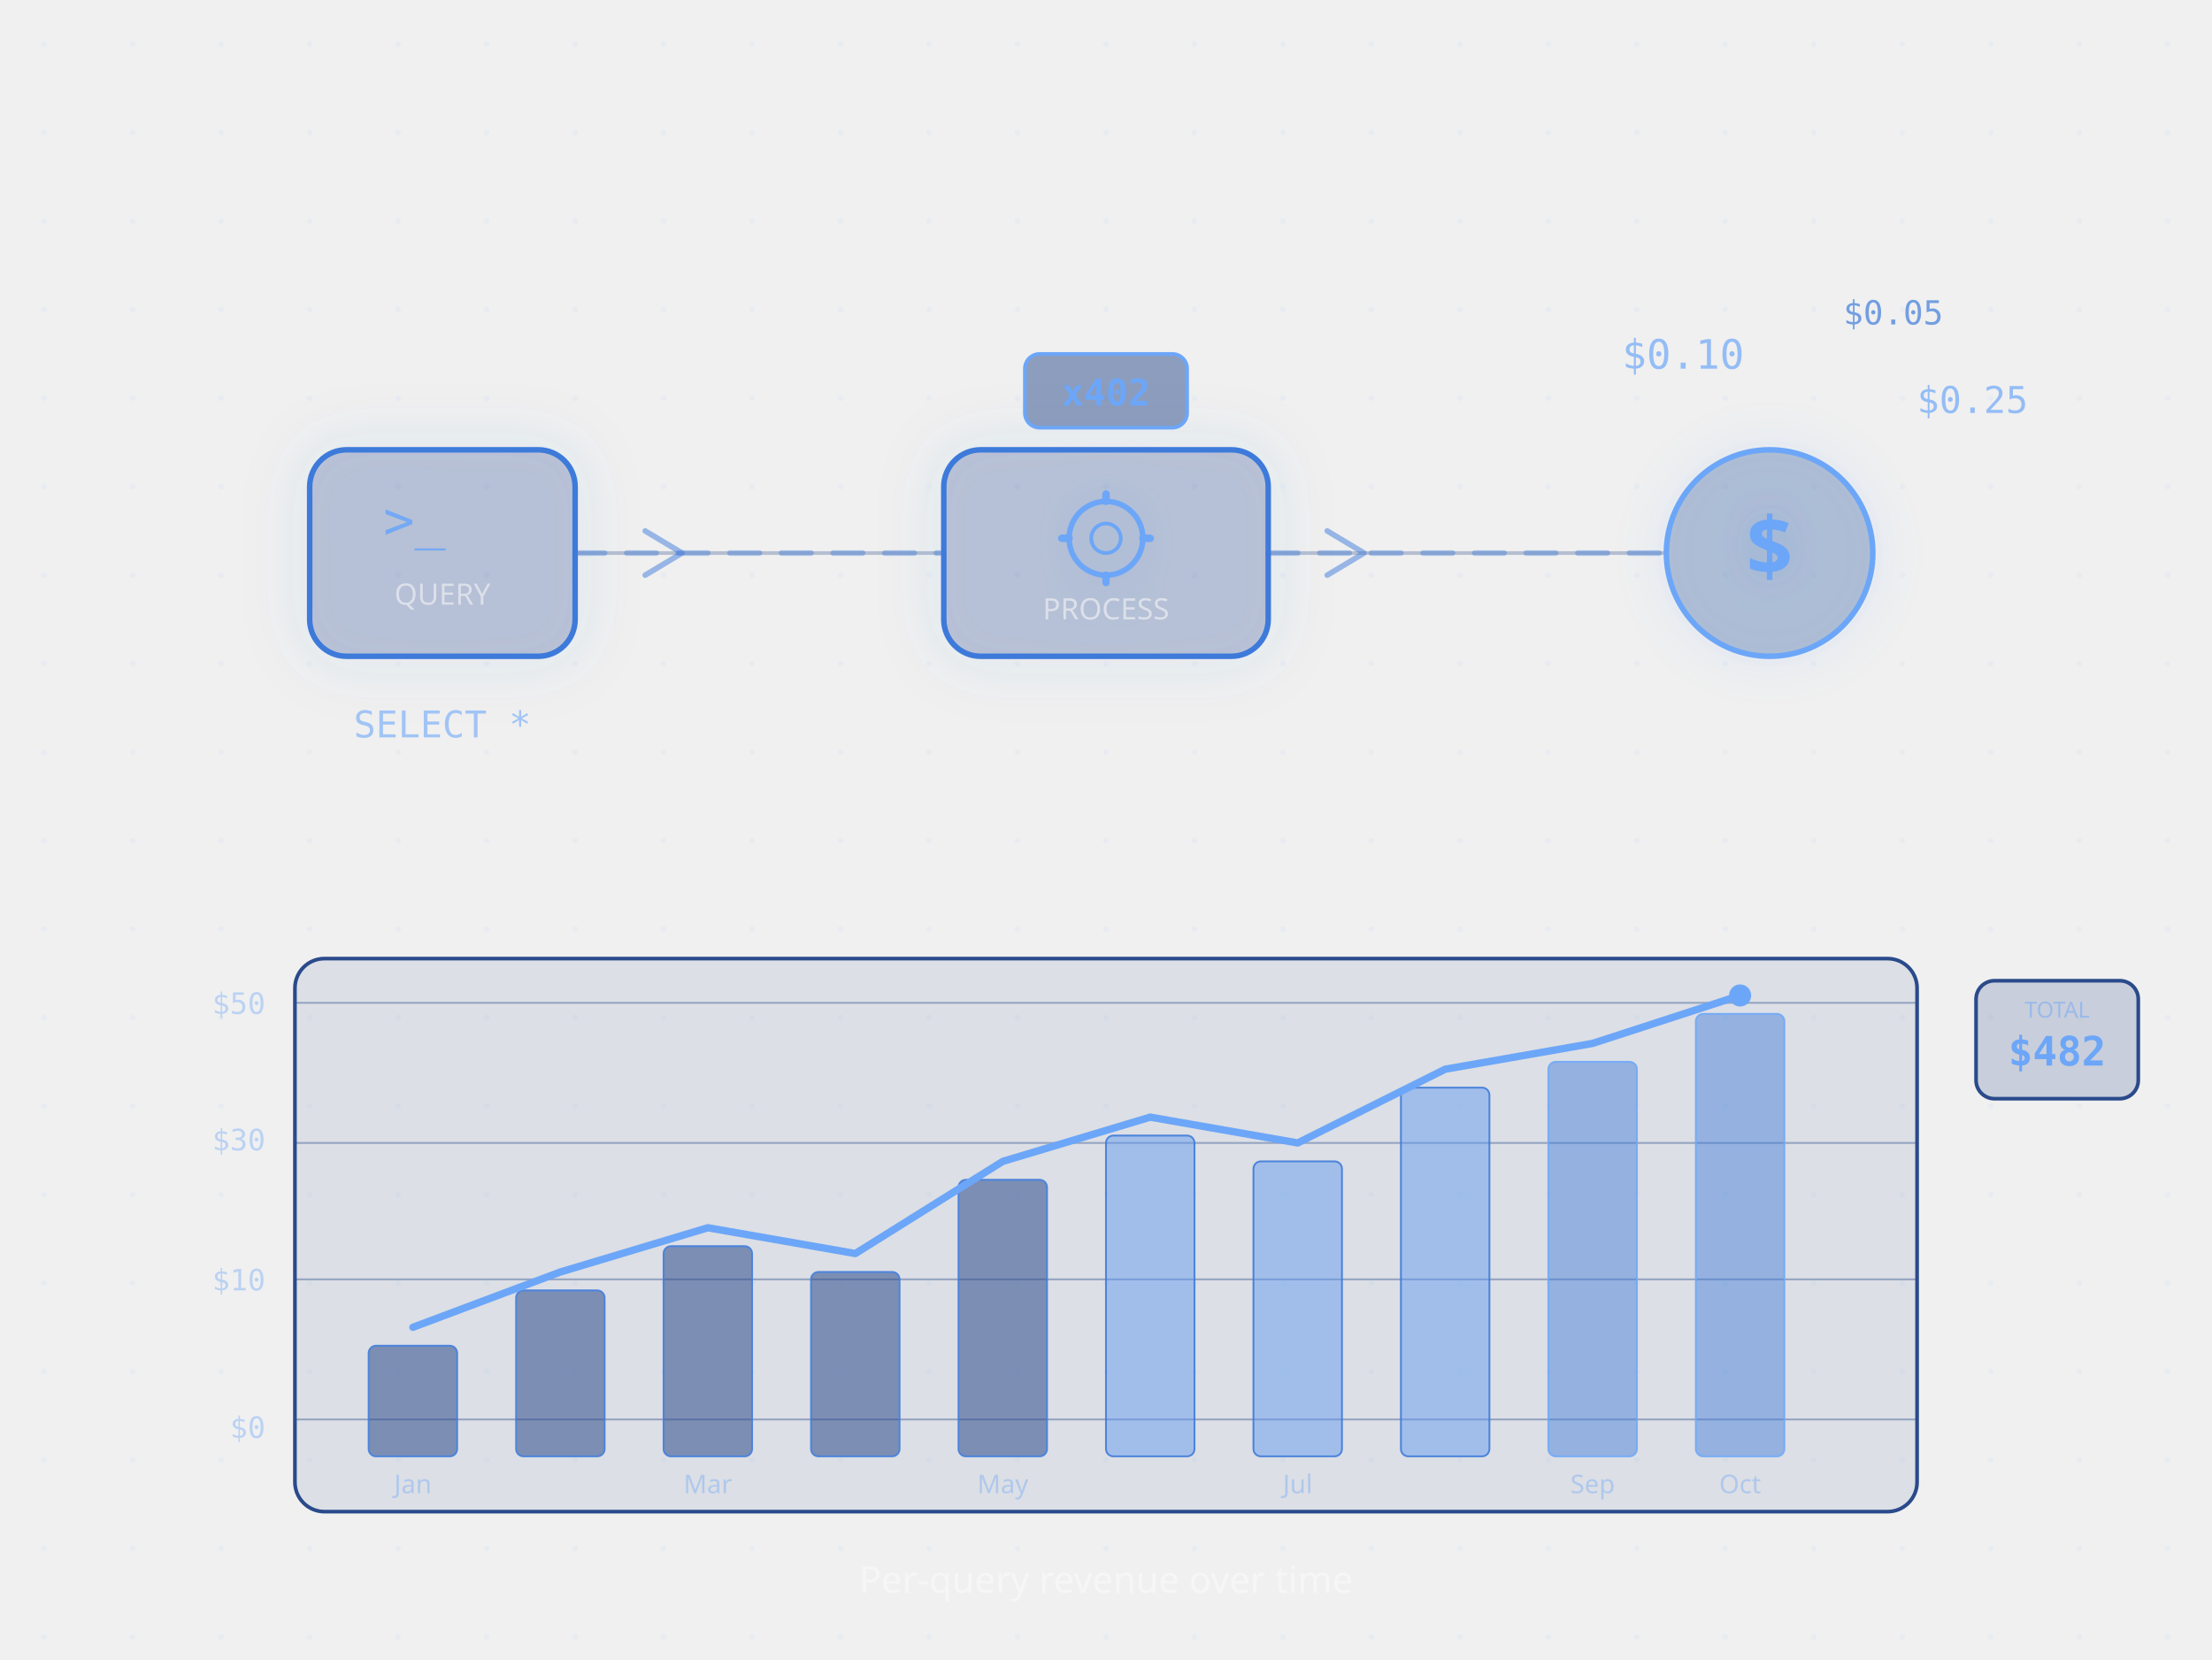
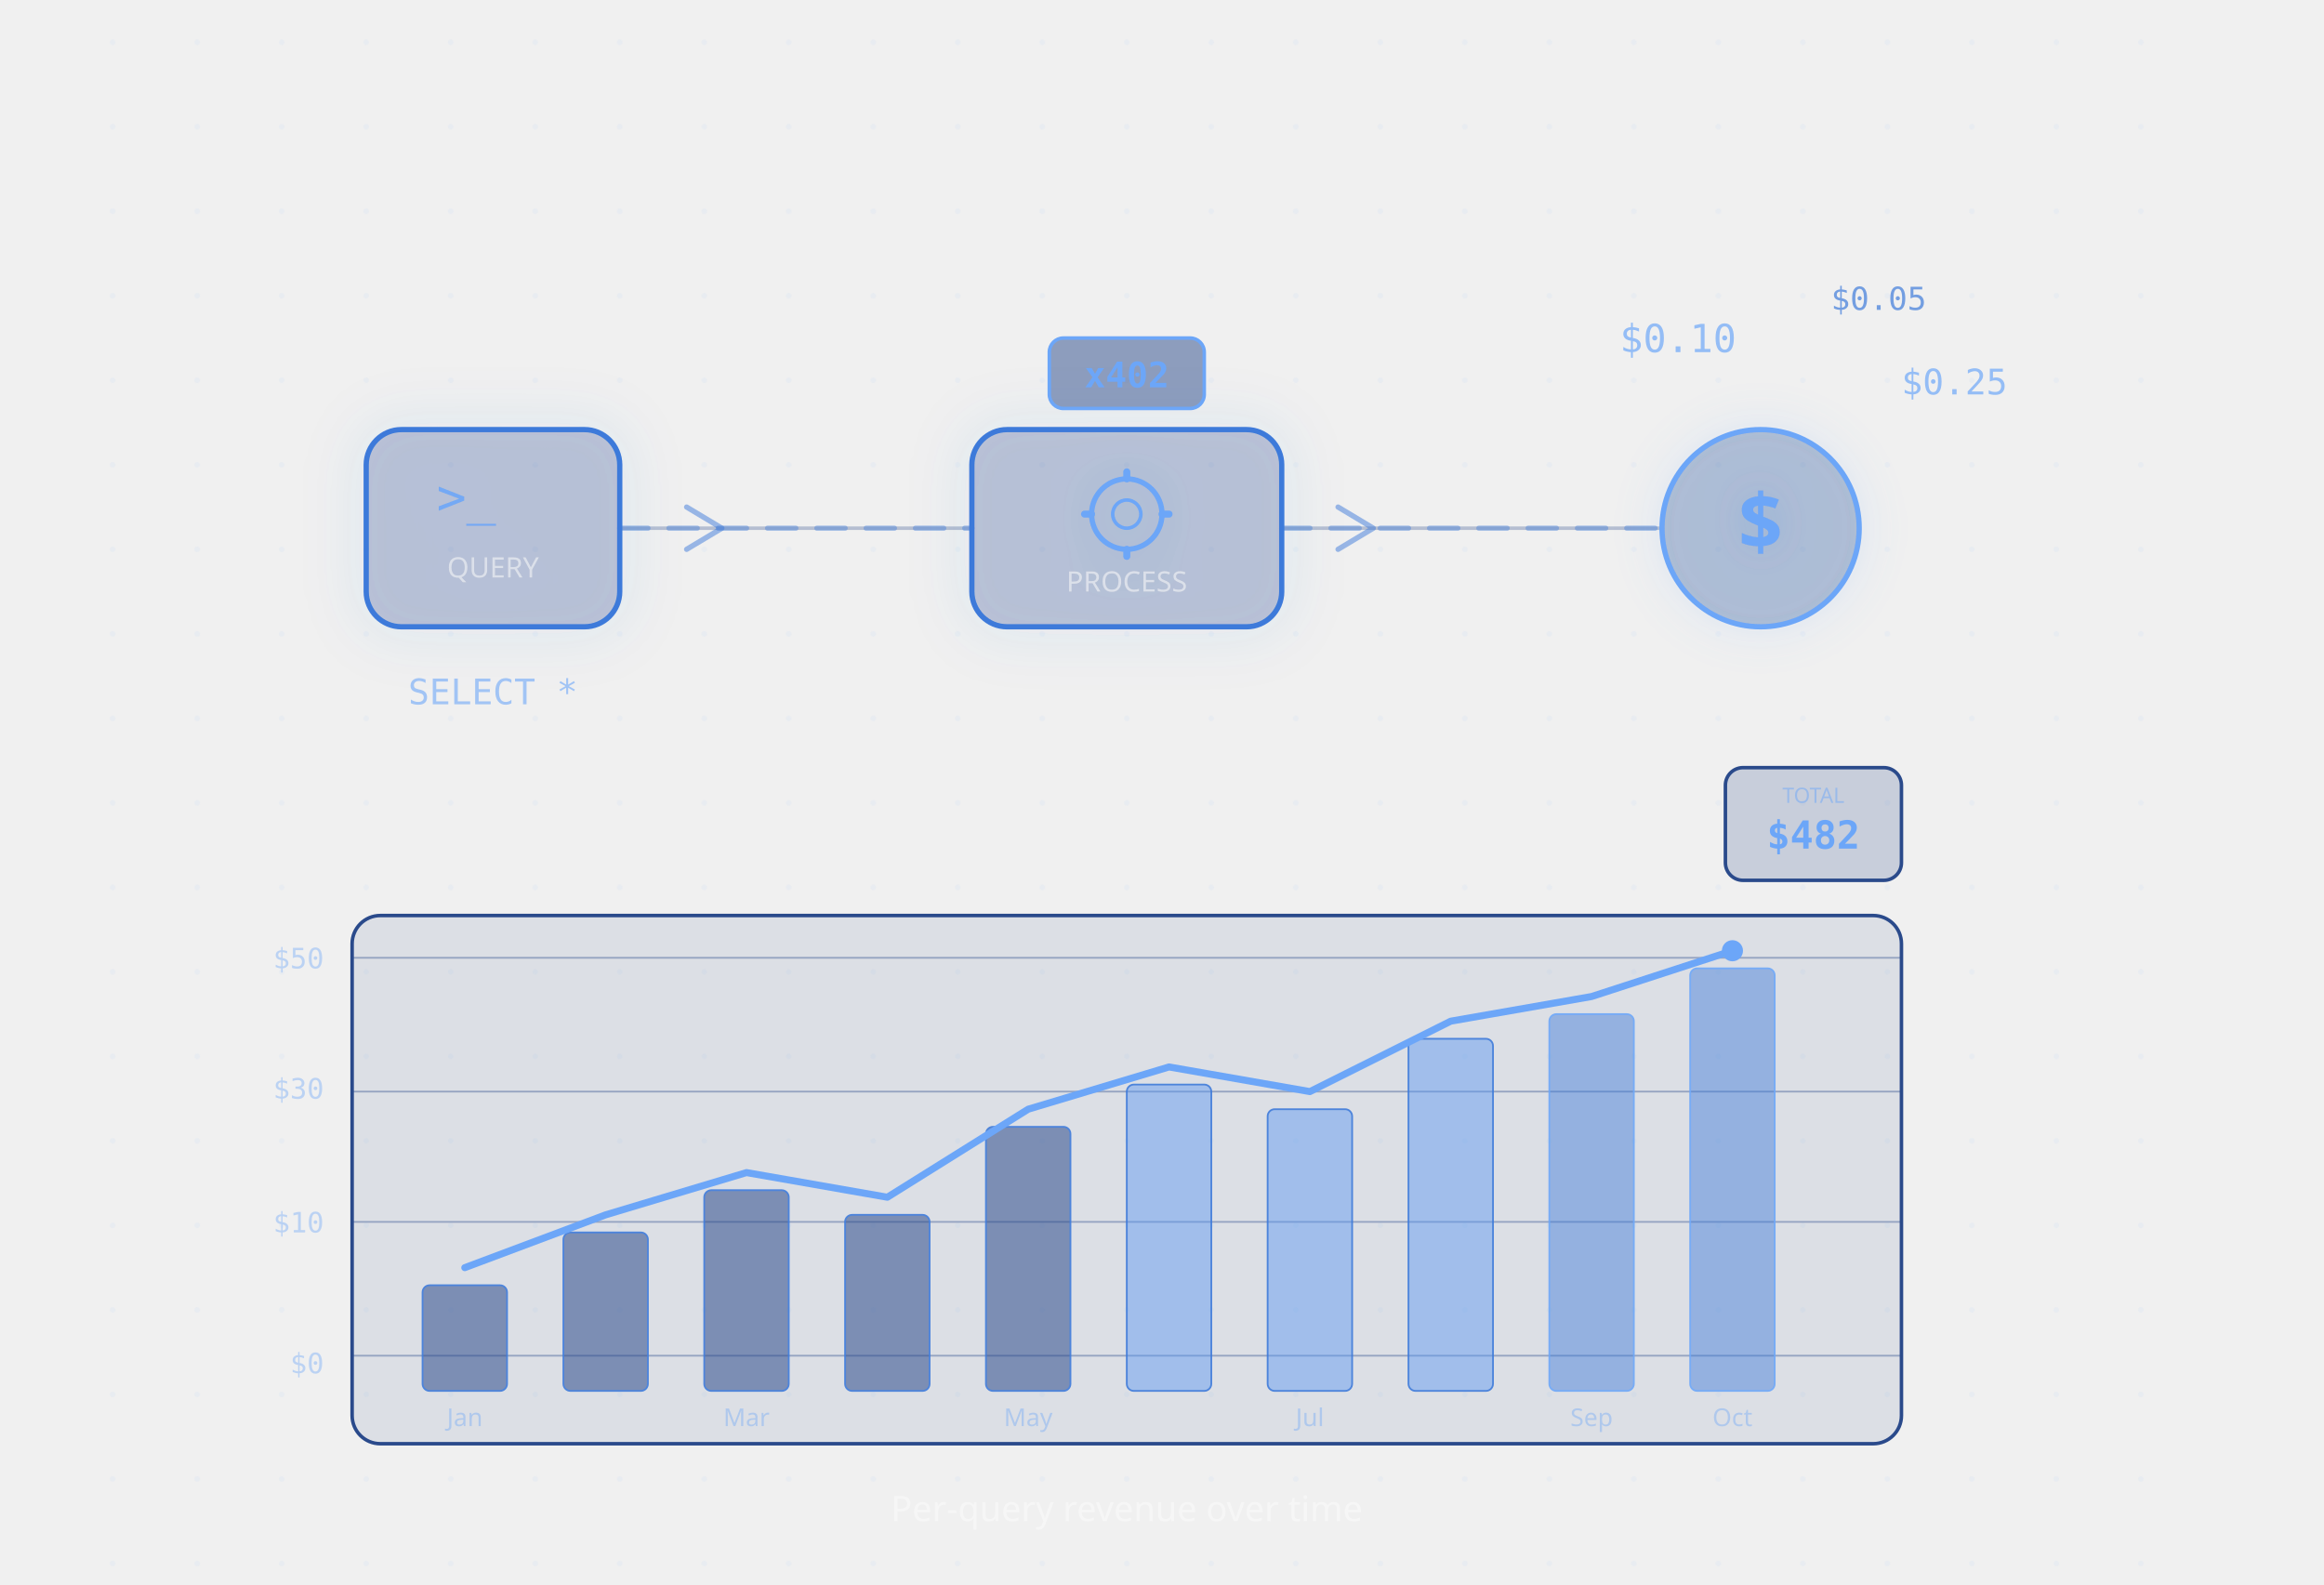
- <svg xmlns="http://www.w3.org/2000/svg" viewBox="0 0 600 450" fill="none">
+ <svg xmlns="http://www.w3.org/2000/svg" viewBox="-20 0 660 450" fill="none">
  <defs>
    <filter id="glow-m" x="-50%" y="-50%" width="200%" height="200%">
      <feGaussianBlur in="SourceAlpha" stdDeviation="8" result="blur" />
      <feFlood flood-color="#3d7ada" flood-opacity="0.25" result="color" />
      <feComposite in="color" in2="blur" operator="in" result="glow" />
      <feMerge>
        <feMergeNode in="glow" />
        <feMergeNode in="SourceGraphic" />
      </feMerge>
    </filter>
    <filter id="coin-glow" x="-50%" y="-50%" width="200%" height="200%">
      <feGaussianBlur in="SourceAlpha" stdDeviation="6" result="blur" />
      <feFlood flood-color="#6ca6f8" flood-opacity="0.35" result="color" />
      <feComposite in="color" in2="blur" operator="in" result="glow" />
      <feMerge>
        <feMergeNode in="glow" />
        <feMergeNode in="SourceGraphic" />
      </feMerge>
    </filter>
    <linearGradient id="flow-grad-m" x1="0%" y1="0%" x2="100%" y2="0%">
      <stop offset="0%" stop-color="#2a4a8b" />
      <stop offset="50%" stop-color="#3d7ada" />
      <stop offset="100%" stop-color="#2a4a8b" />
    </linearGradient>
    <linearGradient id="chart-fill" x1="0%" y1="0%" x2="0%" y2="100%">
      <stop offset="0%" stop-color="#3d7ada" stop-opacity="0.3" />
      <stop offset="100%" stop-color="#3d7ada" stop-opacity="0" />
    </linearGradient>
  </defs>
  <g opacity="0.06">
    <pattern id="dot-grid-m" x="0" y="0" width="24" height="24" patternUnits="userSpaceOnUse">
      <circle cx="12" cy="12" r="0.8" fill="#6ca6f8" />
    </pattern>
    <rect width="600" height="450" fill="url(#dot-grid-m)" />
  </g>
  <line x1="156" y1="150" x2="256" y2="150" stroke="#2a4a8b" stroke-width="1" opacity="0.3" />
  <line x1="156" y1="150" x2="256" y2="150" stroke="#3d7ada" stroke-width="1.5" stroke-dasharray="8 6" opacity="0.4" stroke-linecap="round">
    <animate attributeName="stroke-dashoffset" from="0" to="-28" dur="2s" repeatCount="indefinite" />
  </line>
  <line x1="344" y1="150" x2="452" y2="150" stroke="#2a4a8b" stroke-width="1" opacity="0.3" />
  <line x1="344" y1="150" x2="452" y2="150" stroke="#3d7ada" stroke-width="1.5" stroke-dasharray="8 6" opacity="0.4" stroke-linecap="round">
    <animate attributeName="stroke-dashoffset" from="0" to="-28" dur="2s" repeatCount="indefinite" />
  </line>
  <g filter="url(#glow-m)" transform="translate(120, 150)">
    <rect x="-36" y="-28" width="72" height="56" rx="10" stroke="#3d7ada" stroke-width="1.5" fill="#2a4a8b" fill-opacity="0.25" />
    <text x="-16" y="-4" font-family="ui-monospace, monospace" font-size="14" fill="#6ca6f8" opacity="0.9">&gt;_</text>
    <text x="0" y="14" text-anchor="middle" font-family="system-ui, sans-serif" font-size="8" fill="#fff" opacity="0.5">QUERY</text>
  </g>
  <text x="120" y="200" text-anchor="middle" font-family="ui-monospace, monospace" font-size="10" fill="#6ca6f8" opacity="0.6">SELECT *</text>
  <polyline points="175,144 185,150 175,156" stroke="#3d7ada" stroke-width="1.5" fill="none" opacity="0.5" stroke-linecap="round" stroke-linejoin="round" />
  <g filter="url(#glow-m)" transform="translate(300, 150)">
    <rect x="-44" y="-28" width="88" height="56" rx="10" stroke="#3d7ada" stroke-width="1.5" fill="#2a4a8b" fill-opacity="0.25" />
    <circle cx="0" cy="-4" r="10" stroke="#6ca6f8" stroke-width="1.5" fill="none" />
    <circle cx="0" cy="-4" r="4" stroke="#6ca6f8" stroke-width="1" fill="none" />
    <line x1="0" y1="-16" x2="0" y2="-14" stroke="#6ca6f8" stroke-width="2" stroke-linecap="round" />
    <line x1="0" y1="6" x2="0" y2="8" stroke="#6ca6f8" stroke-width="2" stroke-linecap="round" />
    <line x1="-12" y1="-4" x2="-10" y2="-4" stroke="#6ca6f8" stroke-width="2" stroke-linecap="round" />
    <line x1="10" y1="-4" x2="12" y2="-4" stroke="#6ca6f8" stroke-width="2" stroke-linecap="round" />
    <text x="0" y="18" text-anchor="middle" font-family="system-ui, sans-serif" font-size="8" fill="#fff" opacity="0.5">PROCESS</text>
  </g>
  <g transform="translate(300, 106)">
    <rect x="-22" y="-10" width="44" height="20" rx="4" stroke="#6ca6f8" stroke-width="1" fill="#2a4a8b" fill-opacity="0.5" />
    <text x="0" y="4" text-anchor="middle" font-family="ui-monospace, monospace" font-size="10" fill="#6ca6f8" font-weight="600">x402</text>
  </g>
  <polyline points="360,144 370,150 360,156" stroke="#3d7ada" stroke-width="1.5" fill="none" opacity="0.5" stroke-linecap="round" stroke-linejoin="round" />
  <g filter="url(#coin-glow)" transform="translate(480, 150)">
    <circle cx="0" cy="0" r="28" stroke="#6ca6f8" stroke-width="1.5" fill="#2a4a8b" fill-opacity="0.3" />
    <text x="0" y="6" text-anchor="middle" font-family="system-ui, sans-serif" font-size="22" fill="#6ca6f8" font-weight="600">$</text>
  </g>
  <g opacity="0.7">
    <text x="440" y="100" font-family="ui-monospace, monospace" font-size="11" fill="#6ca6f8">
      $0.10
      <animate attributeName="opacity" values="0.3;0.8;0.3" dur="3s" repeatCount="indefinite" />
    </text>
    <text x="500" y="88" font-family="ui-monospace, monospace" font-size="9" fill="#3d7ada">
      $0.05
      <animate attributeName="opacity" values="0.5;1;0.5" dur="2.5s" begin="0.5s" repeatCount="indefinite" />
    </text>
    <text x="520" y="112" font-family="ui-monospace, monospace" font-size="10" fill="#6ca6f8">
      $0.25
      <animate attributeName="opacity" values="0.2;0.7;0.2" dur="3.5s" begin="1s" repeatCount="indefinite" />
    </text>
  </g>
  <g transform="translate(80, 260)">
    <rect x="0" y="0" width="440" height="150" rx="8" stroke="#2a4a8b" stroke-width="1" fill="#2a4a8b" fill-opacity="0.1" />
    <text x="-8" y="15" text-anchor="end" font-family="ui-monospace, monospace" font-size="8" fill="#6ca6f8" opacity="0.4">$50</text>
    <text x="-8" y="52" text-anchor="end" font-family="ui-monospace, monospace" font-size="8" fill="#6ca6f8" opacity="0.4">$30</text>
    <text x="-8" y="90" text-anchor="end" font-family="ui-monospace, monospace" font-size="8" fill="#6ca6f8" opacity="0.4">$10</text>
    <text x="-8" y="130" text-anchor="end" font-family="ui-monospace, monospace" font-size="8" fill="#6ca6f8" opacity="0.4">$0</text>
    <line x1="0" y1="12" x2="440" y2="12" stroke="#2a4a8b" stroke-width="0.5" opacity="0.4" />
    <line x1="0" y1="50" x2="440" y2="50" stroke="#2a4a8b" stroke-width="0.5" opacity="0.4" />
    <line x1="0" y1="87" x2="440" y2="87" stroke="#2a4a8b" stroke-width="0.5" opacity="0.4" />
    <line x1="0" y1="125" x2="440" y2="125" stroke="#2a4a8b" stroke-width="0.5" opacity="0.4" />
    <g opacity="0.9">
      <rect x="20" y="105" width="24" height="30" rx="2" fill="#2a4a8b" fill-opacity="0.6" stroke="#3d7ada" stroke-width="0.5" />
      <rect x="60" y="90" width="24" height="45" rx="2" fill="#2a4a8b" fill-opacity="0.6" stroke="#3d7ada" stroke-width="0.5" />
      <rect x="100" y="78" width="24" height="57" rx="2" fill="#2a4a8b" fill-opacity="0.6" stroke="#3d7ada" stroke-width="0.5" />
      <rect x="140" y="85" width="24" height="50" rx="2" fill="#2a4a8b" fill-opacity="0.6" stroke="#3d7ada" stroke-width="0.5" />
      <rect x="180" y="60" width="24" height="75" rx="2" fill="#2a4a8b" fill-opacity="0.6" stroke="#3d7ada" stroke-width="0.5" />
      <rect x="220" y="48" width="24" height="87" rx="2" fill="#5997f2" fill-opacity="0.5" stroke="#3d7ada" stroke-width="0.5" />
      <rect x="260" y="55" width="24" height="80" rx="2" fill="#5997f2" fill-opacity="0.5" stroke="#3d7ada" stroke-width="0.5" />
      <rect x="300" y="35" width="24" height="100" rx="2" fill="#5997f2" fill-opacity="0.5" stroke="#3d7ada" stroke-width="0.5" />
      <rect x="340" y="28" width="24" height="107" rx="2" fill="#3d7ada" fill-opacity="0.5" stroke="#6ca6f8" stroke-width="0.5" />
      <rect x="380" y="15" width="24" height="120" rx="2" fill="#3d7ada" fill-opacity="0.5" stroke="#6ca6f8" stroke-width="0.5" />
    </g>
    <polyline points="32,100 72,85 112,73 152,80 192,55 232,43 272,50 312,30 352,23 392,10" stroke="#6ca6f8" stroke-width="2" fill="none" stroke-linecap="round" stroke-linejoin="round" />
    <circle cx="392" cy="10" r="3" fill="#6ca6f8" />
    <circle cx="392" cy="10" r="3" fill="#6ca6f8" opacity="0">
      <animate attributeName="r" from="3" to="8" dur="1.5s" repeatCount="indefinite" />
      <animate attributeName="opacity" from="0.5" to="0" dur="1.5s" repeatCount="indefinite" />
    </circle>
    <text x="32" y="145" text-anchor="middle" font-family="system-ui, sans-serif" font-size="7" fill="#6ca6f8" opacity="0.4">Jan</text>
    <text x="112" y="145" text-anchor="middle" font-family="system-ui, sans-serif" font-size="7" fill="#6ca6f8" opacity="0.4">Mar</text>
    <text x="192" y="145" text-anchor="middle" font-family="system-ui, sans-serif" font-size="7" fill="#6ca6f8" opacity="0.4">May</text>
    <text x="272" y="145" text-anchor="middle" font-family="system-ui, sans-serif" font-size="7" fill="#6ca6f8" opacity="0.4">Jul</text>
    <text x="352" y="145" text-anchor="middle" font-family="system-ui, sans-serif" font-size="7" fill="#6ca6f8" opacity="0.4">Sep</text>
    <text x="392" y="145" text-anchor="middle" font-family="system-ui, sans-serif" font-size="7" fill="#6ca6f8" opacity="0.4">Oct</text>
  </g>
  <text x="300" y="432" text-anchor="middle" font-family="system-ui, sans-serif" font-size="10" fill="#fff" opacity="0.4">Per-query revenue over time</text>
-   <g transform="translate(558, 276)">
-     <rect x="-22" y="-10" width="44" height="32" rx="5" stroke="#2a4a8b" stroke-width="1" fill="#2a4a8b" fill-opacity="0.2" />
+   <g transform="translate(495, 228)">
+     <rect x="-25" y="-10" width="50" height="32" rx="5" stroke="#2a4a8b" stroke-width="1" fill="#2a4a8b" fill-opacity="0.2" />
    <text x="0" y="0" text-anchor="middle" font-family="system-ui, sans-serif" font-size="6" fill="#6ca6f8" opacity="0.5">TOTAL</text>
    <text x="0" y="13" text-anchor="middle" font-family="ui-monospace, monospace" font-size="11" fill="#6ca6f8" font-weight="600">$482</text>
  </g>
</svg>
